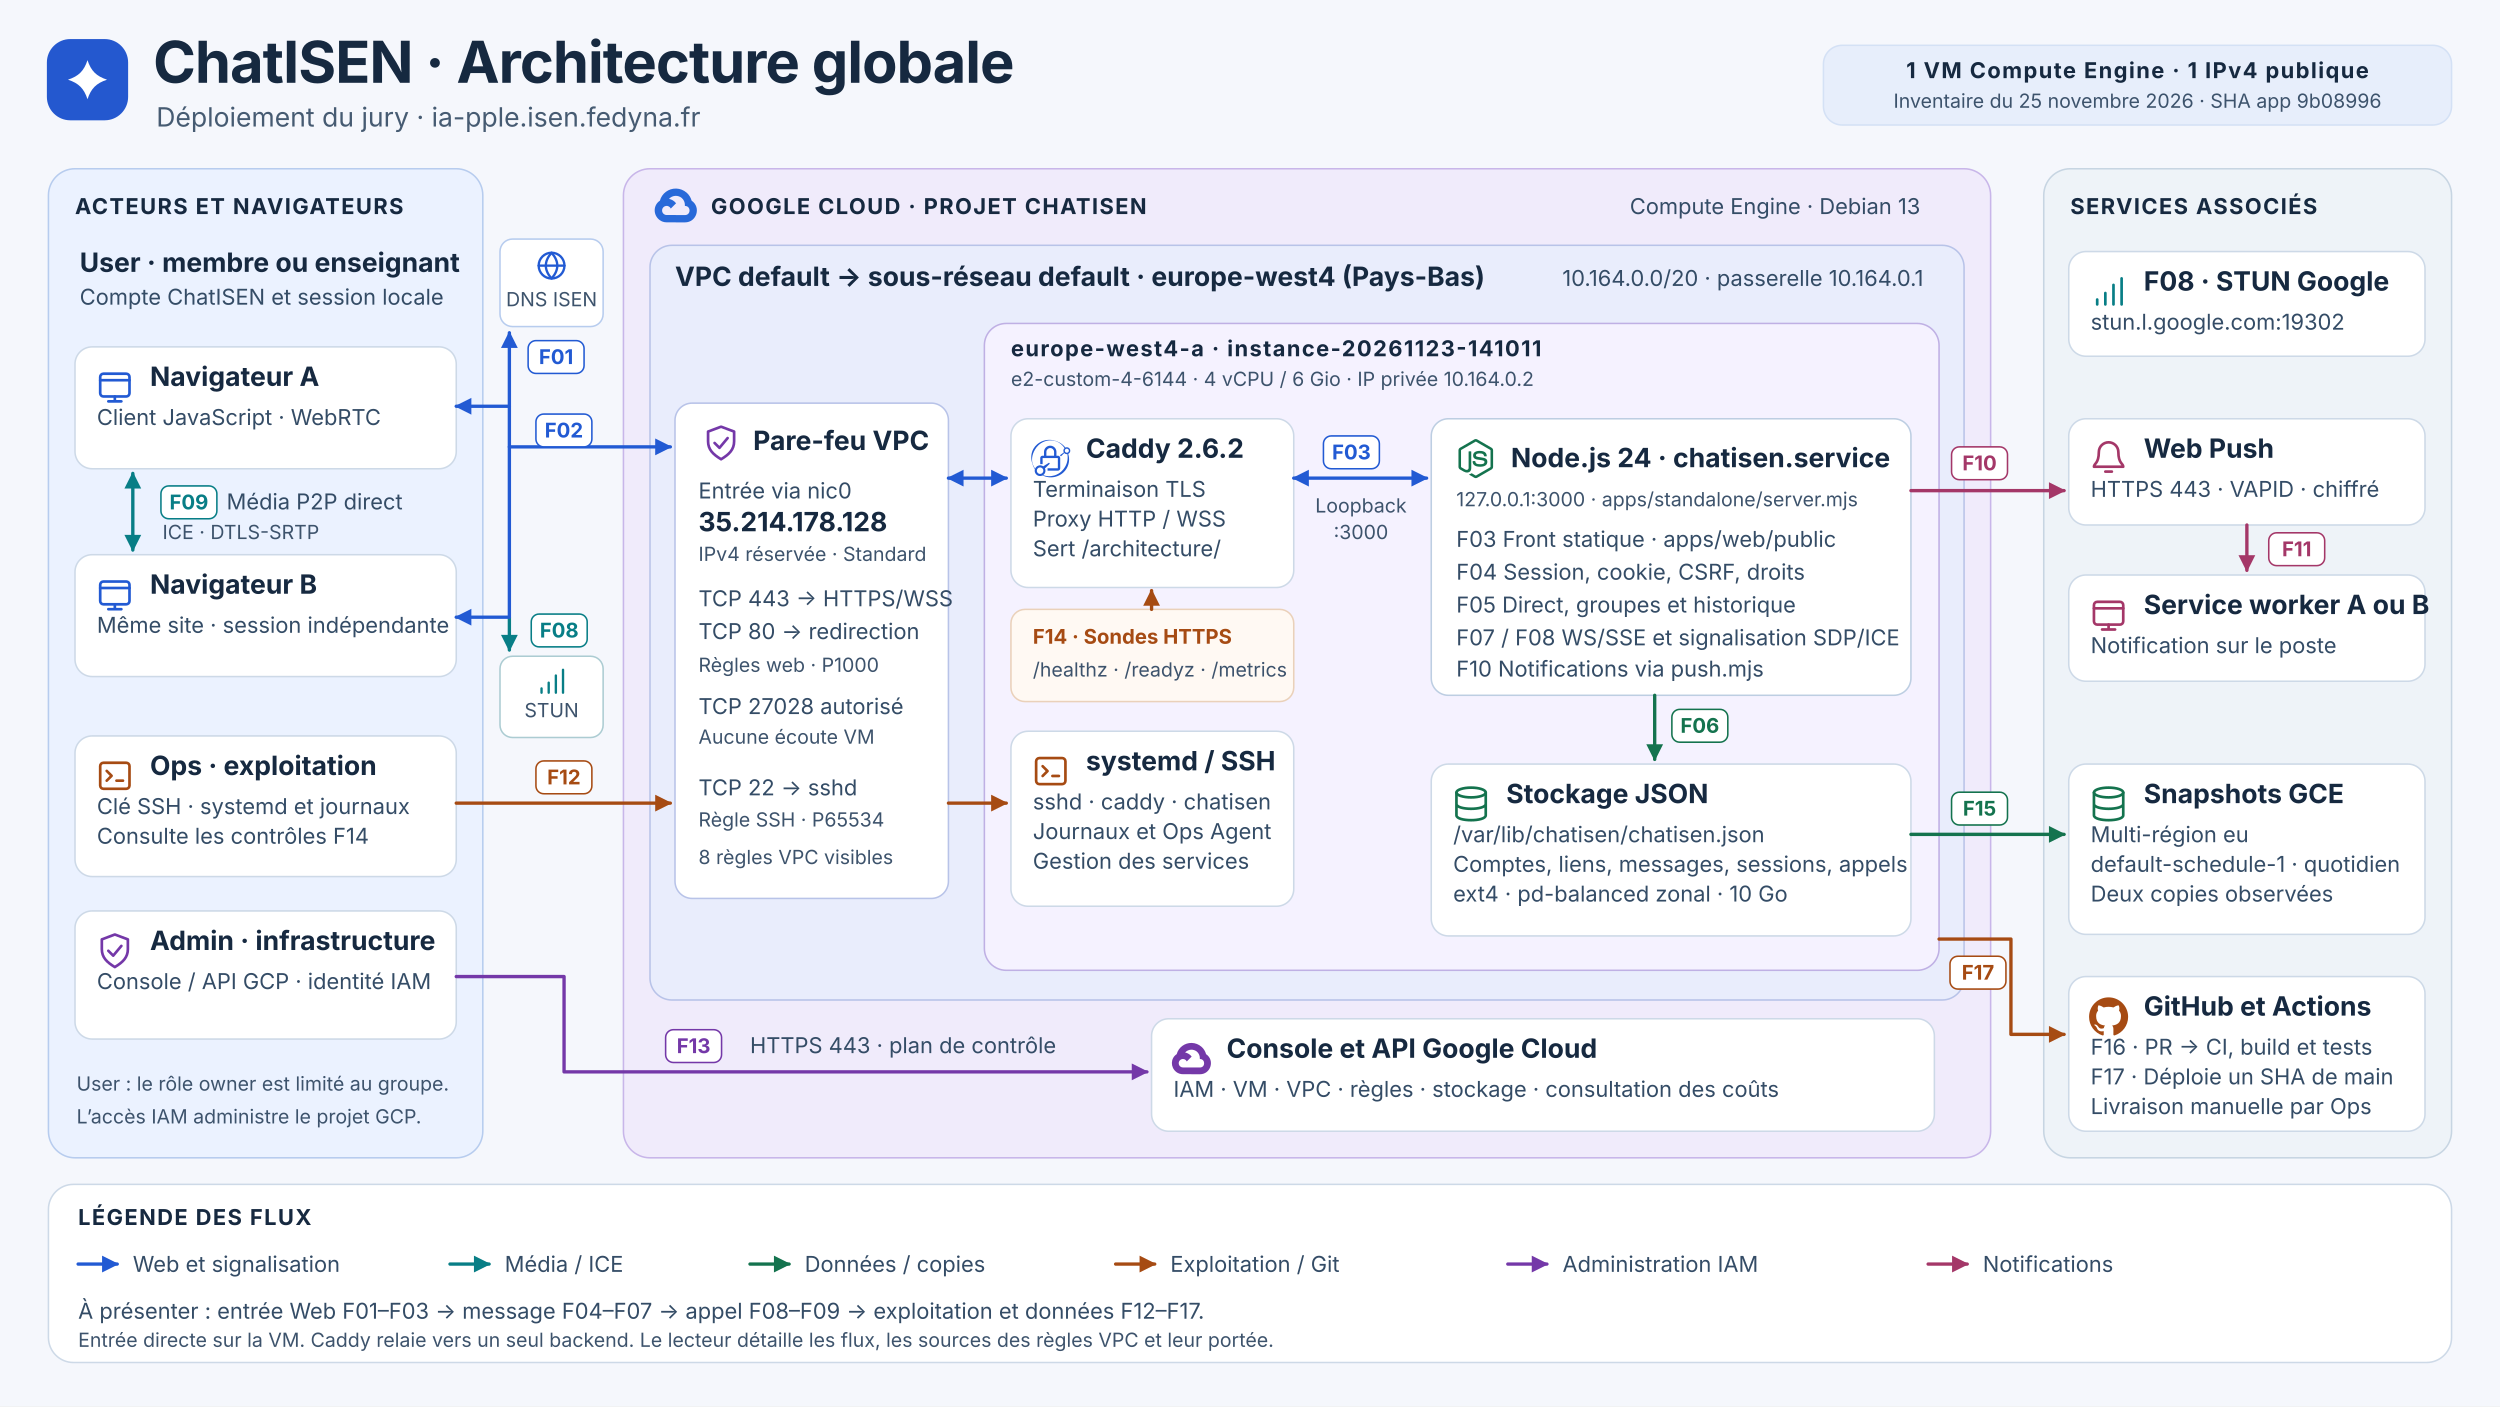
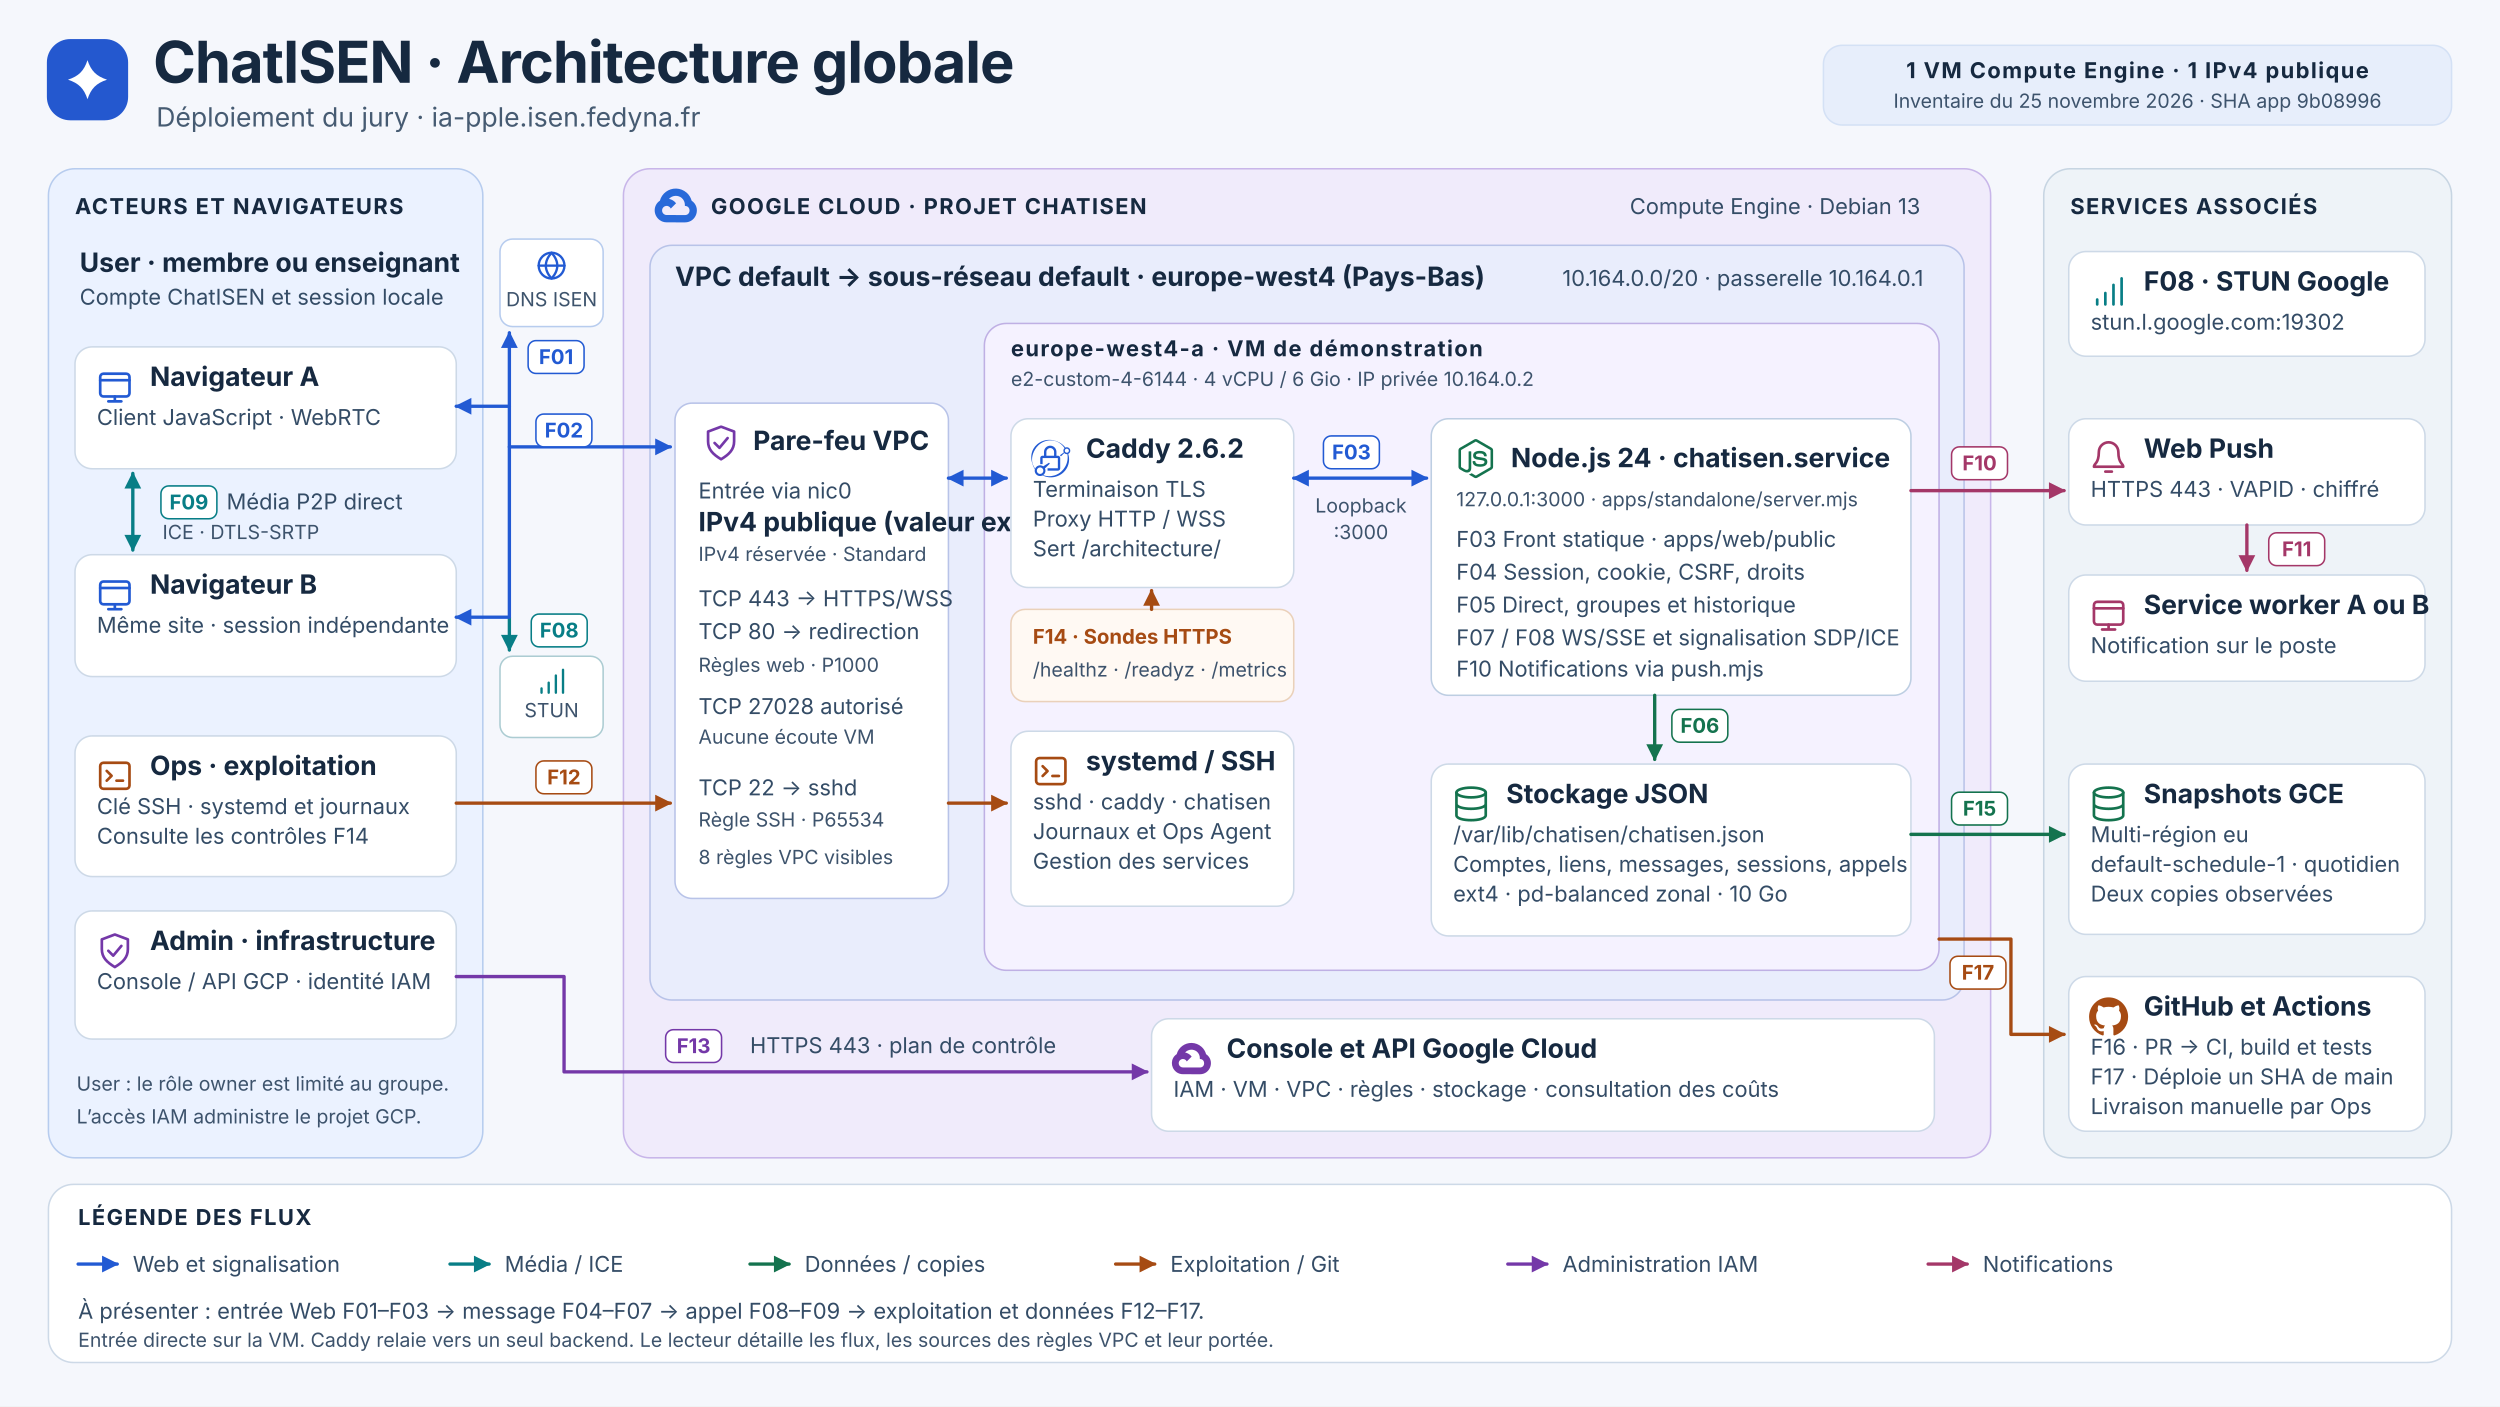
<svg xmlns="http://www.w3.org/2000/svg" width="1600" height="900" viewBox="0 0 1600 900" role="img" aria-labelledby="title description">
  <defs>
    <marker id="web-arrow" viewBox="0 0 10 10" refX="9" refY="5" markerWidth="5" markerHeight="5" orient="auto-start-reverse">
      <path d="M0 0L10 5L0 10Z" fill="#225ad3" />
    </marker>
    <marker id="media-arrow" viewBox="0 0 10 10" refX="9" refY="5" markerWidth="5" markerHeight="5" orient="auto-start-reverse">
      <path d="M0 0L10 5L0 10Z" fill="#087e86" />
    </marker>
    <marker id="data-arrow" viewBox="0 0 10 10" refX="9" refY="5" markerWidth="5" markerHeight="5" orient="auto-start-reverse">
      <path d="M0 0L10 5L0 10Z" fill="#14734e" />
    </marker>
    <marker id="ops-arrow" viewBox="0 0 10 10" refX="9" refY="5" markerWidth="5" markerHeight="5" orient="auto-start-reverse">
      <path d="M0 0L10 5L0 10Z" fill="#a64b13" />
    </marker>
    <marker id="admin-arrow" viewBox="0 0 10 10" refX="9" refY="5" markerWidth="5" markerHeight="5" orient="auto-start-reverse">
      <path d="M0 0L10 5L0 10Z" fill="#7438a8" />
    </marker>
    <marker id="push-arrow" viewBox="0 0 10 10" refX="9" refY="5" markerWidth="5" markerHeight="5" orient="auto-start-reverse">
      <path d="M0 0L10 5L0 10Z" fill="#a43768" />
    </marker>
  </defs>
  <style>
text { font-family: Inter, "DejaVu Sans", Arial, sans-serif; fill:#162940; font-size:15px; }
.title { font-size:37px; font-weight:750; letter-spacing:-.6px; }
.subtitle { font-size:17px; fill:#465b72; }
.section { font-size:14px; font-weight:750; letter-spacing:.9px; }
.card { font-size:17px; font-weight:750; }
.small { font-size:14px; fill:#344c66; }
.micro { font-size:12.5px; fill:#3d536c; }
.id { font-size:13px; font-weight:750; }
.web{fill:#225ad3}.media{fill:#087e86}.data{fill:#14734e}.ops{fill:#a64b13}.admin{fill:#7438a8}.push{fill:#a43768}
</style>
  <rect x="0" y="0" width="1600" height="900" rx="0" fill="#f5f7fc" stroke="none" />
  <rect x="30" y="25" width="52" height="52" rx="15" fill="#2458cf" stroke="none" />
  <g aria-hidden="true" transform="translate(41 36) scale(1.25)">
    <path d="M12 2c1.8 5.5 4.5 8.2 10 10-5.5 1.8-8.2 4.5-10 10C10.2 16.5 7.5 13.8 2 12c5.5-1.8 8.2-4.5 10-10Z" fill="#ffffff" />
  </g>
  <text x="98" y="53" class="title" text-anchor="start">ChatISEN · Architecture globale</text>
  <text x="100" y="81" class="subtitle" text-anchor="start">Déploiement du jury · ia-pple.isen.fedyna.fr</text>
  <rect x="1167" y="29" width="402" height="51" rx="12" fill="#e7eefb" stroke="#d4e1f5" />
  <text x="1368" y="50" class="section" text-anchor="middle">1 VM Compute Engine · 1 IPv4 publique</text>
  <text x="1368" y="69" class="micro" text-anchor="middle">Inventaire du 25 novembre 2026 · SHA app 9b08996</text>
  <rect x="31" y="108" width="278" height="633" rx="17" fill="#ebf2ff" stroke="#b7ccee" />
  <rect x="399" y="108" width="875" height="633" rx="17" fill="#f0ebfb" stroke="#c8b6e9" />
  <rect x="416" y="157" width="841" height="483" rx="14" fill="#e9edfc" stroke="#b8c3e8" />
  <rect x="630" y="207" width="611" height="414" rx="14" fill="#f5f2ff" stroke="#bfb0e4" />
  <rect x="1308" y="108" width="261" height="633" rx="17" fill="#eef3f8" stroke="#c7d5e2" />
  <text x="48" y="137" class="section" text-anchor="start">ACTEURS ET NAVIGATEURS</text>
  <g aria-hidden="true" transform="translate(419 118) scale(1.125)">
    <path d="M12.19 2.38a9.344 9.344 0 0 0-9.234 6.893c.053-.02-.055.013 0 0-3.875 2.551-3.922 8.11-.247 10.941l.006-.007-.007.03a6.717 6.717 0 0 0 4.077 1.356h5.173l.03.03h5.192c6.687.053 9.376-8.605 3.835-12.35a9.365 9.365 0 0 0-2.821-4.552l-.043.043.006-.05A9.344 9.344 0 0 0 12.19 2.38zm-.358 4.146c1.244-.04 2.518.368 3.486 1.15a5.186 5.186 0 0 1 1.862 4.078v.518c3.53-.07 3.53 5.262 0 5.193h-5.193l-.008.009v-.04H6.785a2.59 2.59 0 0 1-1.067-.23h.001a2.597 2.597 0 1 1 3.437-3.437l3.013-3.012A6.747 6.747 0 0 0 8.11 8.24c.018-.01.04-.026.054-.023a5.186 5.186 0 0 1 3.67-1.69z" fill="#2869d9" />
  </g>
  <text x="455" y="137" class="section" text-anchor="start">GOOGLE CLOUD · PROJET CHATISEN</text>
  <text x="1229" y="137" class="small" text-anchor="end">Compute Engine · Debian 13</text>
  <text x="432" y="183" class="card" text-anchor="start">VPC default → sous-réseau default · europe-west4 (Pays-Bas)</text>
  <text x="1231" y="183" class="small" text-anchor="end">10.164.0.0/20 · passerelle 10.164.0.1</text>
-   <text x="647" y="228" class="section" text-anchor="start">europe-west4-a · instance-20261123-141011</text>
+   <text x="647" y="228" class="section" text-anchor="start">europe-west4-a · VM de démonstration</text>
  <text x="647" y="247" class="micro" text-anchor="start">e2-custom-4-6144 · 4 vCPU / 6 Gio · IP privée 10.164.0.2</text>
  <text x="1325" y="137" class="section" text-anchor="start">SERVICES ASSOCIÉS</text>
  <text x="51" y="174" class="card" text-anchor="start">User · membre ou enseignant</text>
  <text x="51" y="195" class="small" text-anchor="start">Compte ChatISEN et session locale</text>
  <rect x="48" y="222" width="244" height="78" rx="11" fill="#ffffff" stroke="#cdd9e7" />
  <g aria-hidden="true" transform="translate(61 235) scale(1.041667)">
    <g fill="none" stroke="#225ad3" stroke-width="1.65" stroke-linejoin="round" stroke-linecap="round">
      <rect x="3" y="4" width="18" height="14" rx="2" />
      <path d="M3 8h18m-13 13h8m-4-3v3" />
    </g>
  </g>
  <text x="96" y="247" class="card" text-anchor="start">Navigateur A</text>
  <text x="62" y="272" class="small" text-anchor="start">Client JavaScript · WebRTC</text>
  <rect x="48" y="355" width="244" height="78" rx="11" fill="#ffffff" stroke="#cdd9e7" />
  <g aria-hidden="true" transform="translate(61 368) scale(1.041667)">
    <g fill="none" stroke="#225ad3" stroke-width="1.65" stroke-linejoin="round" stroke-linecap="round">
      <rect x="3" y="4" width="18" height="14" rx="2" />
      <path d="M3 8h18m-13 13h8m-4-3v3" />
    </g>
  </g>
  <text x="96" y="380" class="card" text-anchor="start">Navigateur B</text>
  <text x="62" y="405" class="small" text-anchor="start">Même site · session indépendante</text>
  <path d="M85 303V352" fill="none" stroke="#087e86" stroke-width="2.15" stroke-linecap="round" stroke-linejoin="round" marker-end="url(#media-arrow)" marker-start="url(#media-arrow)" />
  <rect x="103" y="311" width="35.8" height="21" rx="5" fill="#ffffff" stroke="#087e86" />
  <text x="120.9" y="326" class="id media" text-anchor="middle">F09</text>
  <text x="145" y="326" class="small" text-anchor="start">Média P2P direct</text>
  <text x="104" y="345" class="micro" text-anchor="start">ICE · DTLS-SRTP</text>
  <rect x="48" y="471" width="244" height="90" rx="11" fill="#ffffff" stroke="#cdd9e7" />
  <g aria-hidden="true" transform="translate(61 484) scale(1.041667)">
    <g fill="none" stroke="#a64b13" stroke-width="1.65" stroke-linejoin="round" stroke-linecap="round">
      <rect x="3" y="4" width="18" height="16" rx="2" />
      <path d="m7 9 3 3-3 3m6 0h4" />
    </g>
  </g>
  <text x="96" y="496" class="card" text-anchor="start">Ops · exploitation</text>
  <text x="62" y="521" class="small" text-anchor="start">Clé SSH · systemd et journaux</text>
  <text x="62" y="540" class="small" text-anchor="start">Consulte les contrôles F14</text>
  <rect x="48" y="583" width="244" height="82" rx="11" fill="#ffffff" stroke="#cdd9e7" />
  <g aria-hidden="true" transform="translate(61 596) scale(1.041667)">
    <g fill="none" stroke="#7438a8" stroke-width="1.65" stroke-linejoin="round" stroke-linecap="round">
      <path d="M12 2 4 5v6c0 5 3 8 8 11 5-3 8-6 8-11V5l-8-3Z" />
      <path d="m8 12 3 3 5-6" />
    </g>
  </g>
  <text x="96" y="608" class="card" text-anchor="start">Admin · infrastructure</text>
  <text x="62" y="633" class="small" text-anchor="start">Console / API GCP · identité IAM</text>
  <text x="49" y="698" class="micro" text-anchor="start">User : le rôle owner est limité au groupe.</text>
  <text x="49" y="719" class="micro" text-anchor="start">L’accès IAM administre le projet GCP.</text>
  <rect x="320" y="153" width="66" height="56" rx="8" fill="#ffffff" stroke="#b7ccee" />
  <g aria-hidden="true" transform="translate(342 159) scale(0.9166667)">
    <g fill="none" stroke="#225ad3" stroke-width="1.65" stroke-linejoin="round" stroke-linecap="round">
      <circle cx="12" cy="12" r="9" />
      <path d="M3 12h18M12 3q8 9 0 18-8-9 0-18Z" />
    </g>
  </g>
  <text x="353" y="196" class="micro" text-anchor="middle">DNS ISEN</text>
  <path d="M326 260V213" fill="none" stroke="#225ad3" stroke-width="2.15" stroke-linecap="round" stroke-linejoin="round" marker-end="url(#web-arrow)" />
  <rect x="338" y="218" width="35.8" height="21" rx="5" fill="#ffffff" stroke="#225ad3" />
  <text x="355.9" y="233" class="id web" text-anchor="middle">F01</text>
  <rect x="320" y="420" width="66" height="52" rx="8" fill="#ffffff" stroke="#acccd2" />
  <g aria-hidden="true" transform="translate(342 425) scale(0.9166667)">
    <g fill="none" stroke="#087e86" stroke-width="1.65" stroke-linejoin="round" stroke-linecap="round">
      <path d="M5 17v3m5-7v7m5-12v12m5-16v16" />
    </g>
  </g>
  <text x="353" y="459" class="micro" text-anchor="middle">STUN</text>
  <path d="M326 395V416" fill="none" stroke="#087e86" stroke-width="2.15" stroke-linecap="round" stroke-linejoin="round" marker-end="url(#media-arrow)" />
  <rect x="340" y="393" width="35.8" height="21" rx="5" fill="#ffffff" stroke="#087e86" />
  <text x="357.9" y="408" class="id media" text-anchor="middle">F08</text>
  <path d="M292 260H326V286H429" fill="none" stroke="#225ad3" stroke-width="2.15" stroke-linecap="round" stroke-linejoin="round" marker-end="url(#web-arrow)" marker-start="url(#web-arrow)" />
  <path d="M326 286V395H292" fill="none" stroke="#225ad3" stroke-width="2.15" stroke-linecap="round" stroke-linejoin="round" marker-end="url(#web-arrow)" />
  <rect x="343" y="265" width="35.8" height="21" rx="5" fill="#ffffff" stroke="#225ad3" />
  <text x="360.9" y="280" class="id web" text-anchor="middle">F02</text>
  <rect x="432" y="258" width="175" height="317" rx="11" fill="#ffffff" stroke="#b8c3e8" />
  <g aria-hidden="true" transform="translate(449 271) scale(1.041667)">
    <g fill="none" stroke="#7438a8" stroke-width="1.65" stroke-linejoin="round" stroke-linecap="round">
      <path d="M12 2 4 5v6c0 5 3 8 8 11 5-3 8-6 8-11V5l-8-3Z" />
      <path d="m8 12 3 3 5-6" />
    </g>
  </g>
  <text x="482" y="288" class="card" text-anchor="start">Pare-feu VPC</text>
  <text x="447" y="319" class="small" text-anchor="start">Entrée via nic0</text>
-   <text x="447" y="340" class="card" text-anchor="start">35.214.178.128</text>
+   <text x="447" y="340" class="card" text-anchor="start">IPv4 publique (valeur expurgée)</text>
  <text x="447" y="359" class="micro" text-anchor="start">IPv4 réservée · Standard</text>
  <text x="447" y="388" class="small" text-anchor="start">TCP 443 → HTTPS/WSS</text>
  <text x="447" y="409" class="small" text-anchor="start">TCP 80 → redirection</text>
  <text x="447" y="430" class="micro" text-anchor="start">Règles web · P1000</text>
  <text x="447" y="457" class="small" text-anchor="start">TCP 27028 autorisé</text>
  <text x="447" y="476" class="micro" text-anchor="start">Aucune écoute VM</text>
  <text x="447" y="509" class="small" text-anchor="start">TCP 22 → sshd</text>
  <text x="447" y="529" class="micro" text-anchor="start">Règle SSH · P65534</text>
  <text x="447" y="553" class="micro" text-anchor="start">8 règles VPC visibles</text>
  <rect x="647" y="268" width="181" height="108" rx="11" fill="#ffffff" stroke="#cdd9e7" />
  <g aria-hidden="true" transform="translate(660 281) scale(1.041667)">
    <path d="M11.094.47c-.842 0-1.696.092-2.552.288a11.37 11.37 0 0 0-4.87 2.423 10.632 10.632 0 0 0-2.36 2.826A10.132 10.132 0 0 0 .305 8.582c-.398 1.62-.4 3.336-.043 5.048.085.405.183.809.31 1.212a11.85 11.85 0 0 0 1.662 3.729 3.273 3.273 0 0 0-.086.427 3.323 3.323 0 0 0 2.848 3.71 3.279 3.279 0 0 0 1.947-.346c1.045.51 2.17.864 3.339 1.04a11.66 11.66 0 0 0 4.285-.155 11.566 11.566 0 0 0 4.936-2.485 10.643 10.643 0 0 0 2.352-2.894 11.164 11.164 0 0 0 1.356-4.424 11.214 11.214 0 0 0-.498-4.335c.175-.077.338-.175.486-.293a.444.444 89.992 0 0 .001 0c.402-.322.693-.794.777-1.342a2.146 2.146 0 0 0-1.79-2.434 2.115 2.115 0 0 0-1.205.171c-.038-.043-.078-.086-.113-.13a11.693 11.693 0 0 0-3.476-2.93 13.348 13.348 0 0 0-1.76-.81 13.55 13.55 0 0 0-2.06-.613A12.121 12.121 0 0 0 11.093.47Zm.714.328c.345-.004.688.01 1.028.042a9.892 9.892 0 0 1 2.743.639c.984.39 1.89.958 2.707 1.632.803.662 1.502 1.45 2.091 2.328.026.039.048.08.07.12a2.12 2.12 0 0 0-.435 2.646c-.158.114-.97.692-1.634 1.183-.414.308-.733.557-.733.557l.581.68s.296-.276.665-.638c.572-.562 1.229-1.233 1.395-1.403a2.122 2.122 0 0 0 1.907.677 11.229 11.229 0 0 1-.013 4.046 11.41 11.41 0 0 1-1.475 3.897 12.343 12.343 0 0 1-2.079 2.587c-1.19 1.125-2.633 2.022-4.306 2.531a10.826 10.826 0 0 1-3.973.484 11.04 11.04 0 0 1-3.057-.652 3.304 3.304 0 0 0 1.417-2.294 3.275 3.275 0 0 0-.294-1.842c.18-.162.403-.363.656-.6 1.015-.955 2.353-2.303 2.353-2.303l-.47-.599s-1.63.972-2.801 1.728c-.307.198-.573.378-.777.517a3.273 3.273 0 0 0-1.516-.611c-1.507-.198-2.927.672-3.487 2.017a10.323 10.323 0 0 1-.695-1.078A10.92 10.92 0 0 1 .728 14.8a10.35 10.35 0 0 1-.2-1.212c-.164-1.653.103-3.258.629-4.754a12.95 12.95 0 0 1 1.087-2.288c.57-.968 1.248-1.872 2.069-2.656A11.013 11.013 0 0 1 11.808.797Zm-.147 3.257a3.838 3.838 0 0 0-3.82 3.82v2.36h-.94c-.751 0-1.377.625-1.377 1.377v3.8h1.46v-3.718h9.354v6.264H10.02v1.46h6.4c.751 0 1.377-.625 1.377-1.377v-6.43c0-.751-.626-1.377-1.377-1.377h-.94v-2.36a3.838 3.838 0 0 0-3.82-3.819zm0 1.46a2.371 2.371 0 0 1 2.36 2.36v2.36H9.3v-2.36a2.372 2.372 0 0 1 2.36-2.36zm10.141.392a1.253 1.253 0 0 1 1.296 1.434c-.049.319-.217.59-.453.78-.266.213-.61.318-.968.264a1.253 1.253 0 0 1-1.045-1.42 1.255 1.255 0 0 1 1.17-1.058zM5.384 17.425a2.02 2.02 0 0 1 1.917 1.298c.116.3.159.628.114.967a2.015 2.015 0 0 1-2.249 1.728 2.016 2.016 0 0 1-1.727-2.25 2.017 2.017 0 0 1 1.945-1.743z" fill="#225ad3" />
  </g>
  <text x="695" y="293" class="card" text-anchor="start">Caddy 2.6.2</text>
  <text x="661" y="318" class="small" text-anchor="start">Terminaison TLS</text>
  <text x="661" y="337" class="small" text-anchor="start">Proxy HTTP / WSS</text>
  <text x="661" y="356" class="small" text-anchor="start">Sert /architecture/</text>
  <path d="M607 306H644" fill="none" stroke="#225ad3" stroke-width="2.15" stroke-linecap="round" stroke-linejoin="round" marker-end="url(#web-arrow)" marker-start="url(#web-arrow)" />
  <path d="M828 306H913" fill="none" stroke="#225ad3" stroke-width="2.15" stroke-linecap="round" stroke-linejoin="round" marker-end="url(#web-arrow)" marker-start="url(#web-arrow)" />
  <rect x="847" y="279" width="35.8" height="21" rx="5" fill="#ffffff" stroke="#225ad3" />
  <text x="864.9" y="294" class="id web" text-anchor="middle">F03</text>
  <text x="871" y="328" class="micro" text-anchor="middle">Loopback</text>
  <text x="871" y="345" class="micro" text-anchor="middle">:3000</text>
  <rect x="916" y="268" width="307" height="177" rx="11" fill="#ffffff" stroke="#bdcee2" />
  <g aria-hidden="true" transform="translate(932 281) scale(1.041667)">
    <path d="M11.998,24c-0.321,0-0.641-0.084-0.922-0.247l-2.936-1.737c-0.438-0.245-0.224-0.332-0.08-0.383 c0.585-0.203,0.703-0.25,1.328-0.604c0.065-0.037,0.151-0.023,0.218,0.017l2.256,1.339c0.082,0.045,0.197,0.045,0.272,0l8.795-5.076 c0.082-0.047,0.134-0.141,0.134-0.238V6.921c0-0.099-0.053-0.192-0.137-0.242l-8.791-5.072c-0.081-0.047-0.189-0.047-0.271,0 L3.075,6.68C2.99,6.729,2.936,6.825,2.936,6.921v10.15c0,0.097,0.054,0.189,0.139,0.235l2.409,1.392 c1.307,0.654,2.108-0.116,2.108-0.89V7.787c0-0.142,0.114-0.253,0.256-0.253h1.115c0.139,0,0.255,0.112,0.255,0.253v10.021 c0,1.745-0.95,2.745-2.604,2.745c-0.508,0-0.909,0-2.026-0.551L2.28,18.675c-0.57-0.329-0.922-0.945-0.922-1.604V6.921 c0-0.659,0.353-1.275,0.922-1.603l8.795-5.082c0.557-0.315,1.296-0.315,1.848,0l8.794,5.082c0.57,0.329,0.924,0.944,0.924,1.603 v10.15c0,0.659-0.354,1.273-0.924,1.604l-8.794,5.078C12.643,23.916,12.324,24,11.998,24z M19.099,13.993 c0-1.9-1.284-2.406-3.987-2.763c-2.731-0.361-3.009-0.548-3.009-1.187c0-0.528,0.235-1.233,2.258-1.233 c1.807,0,2.473,0.389,2.747,1.607c0.024,0.115,0.129,0.199,0.247,0.199h1.141c0.071,0,0.138-0.031,0.186-0.081 c0.048-0.054,0.074-0.123,0.067-0.196c-0.177-2.098-1.571-3.076-4.388-3.076c-2.508,0-4.004,1.058-4.004,2.833 c0,1.925,1.488,2.457,3.895,2.695c2.88,0.282,3.103,0.703,3.103,1.269c0,0.983-0.789,1.402-2.642,1.402 c-2.327,0-2.839-0.584-3.011-1.742c-0.02-0.124-0.126-0.215-0.253-0.215h-1.137c-0.141,0-0.254,0.112-0.254,0.253 c0,1.482,0.806,3.248,4.655,3.248C17.501,17.007,19.099,15.91,19.099,13.993z" fill="#14734e" />
  </g>
  <text x="967" y="299" class="card" text-anchor="start">Node.js 24 · chatisen.service</text>
  <text x="932" y="324" class="micro" text-anchor="start">127.0.0.1:3000 · apps/standalone/server.mjs</text>
  <text x="932" y="350" class="small" text-anchor="start">F03   Front statique · apps/web/public</text>
  <text x="932" y="371" class="small" text-anchor="start">F04   Session, cookie, CSRF, droits</text>
  <text x="932" y="392" class="small" text-anchor="start">F05   Direct, groupes et historique</text>
  <text x="932" y="413" class="small" text-anchor="start">F07 / F08   WS/SSE et signalisation SDP/ICE</text>
  <text x="932" y="433" class="small" text-anchor="start">F10   Notifications via push.mjs</text>
  <rect x="647" y="390" width="181" height="59" rx="9" fill="#fff9f3" stroke="#ead1ba" />
  <text x="661" y="412" class="id ops" text-anchor="start">F14 · Sondes HTTPS</text>
  <text x="661" y="433" class="micro" text-anchor="start">/healthz · /readyz · /metrics</text>
  <path d="M737 390V378" fill="none" stroke="#a64b13" stroke-width="2.15" stroke-linecap="round" stroke-linejoin="round" marker-end="url(#ops-arrow)" />
  <rect x="647" y="468" width="181" height="112" rx="11" fill="#ffffff" stroke="#cdd9e7" />
  <g aria-hidden="true" transform="translate(660 481) scale(1.041667)">
    <g fill="none" stroke="#a64b13" stroke-width="1.65" stroke-linejoin="round" stroke-linecap="round">
      <rect x="3" y="4" width="18" height="16" rx="2" />
      <path d="m7 9 3 3-3 3m6 0h4" />
    </g>
  </g>
  <text x="695" y="493" class="card" text-anchor="start">systemd / SSH</text>
  <text x="661" y="518" class="small" text-anchor="start">sshd · caddy · chatisen</text>
  <text x="661" y="537" class="small" text-anchor="start">Journaux et Ops Agent</text>
  <text x="661" y="556" class="small" text-anchor="start">Gestion des services</text>
  <path d="M292 514H429" fill="none" stroke="#a64b13" stroke-width="2.15" stroke-linecap="round" stroke-linejoin="round" marker-end="url(#ops-arrow)" />
  <path d="M607 514H644" fill="none" stroke="#a64b13" stroke-width="2.15" stroke-linecap="round" stroke-linejoin="round" marker-end="url(#ops-arrow)" />
  <rect x="343" y="487" width="35.8" height="21" rx="5" fill="#ffffff" stroke="#a64b13" />
  <text x="360.9" y="502" class="id ops" text-anchor="middle">F12</text>
  <rect x="916" y="489" width="307" height="110" rx="11" fill="#ffffff" stroke="#cdd9e7" />
  <g aria-hidden="true" transform="translate(929 502) scale(1.041667)">
    <g fill="none" stroke="#14734e" stroke-width="1.65" stroke-linejoin="round" stroke-linecap="round">
      <ellipse cx="12" cy="5" rx="9" ry="3" />
      <path d="M3 5v14c0 4 18 4 18 0V5M3 12c0 4 18 4 18 0" />
    </g>
  </g>
  <text x="964" y="514" class="card" text-anchor="start">Stockage JSON</text>
  <text x="930" y="539" class="small" text-anchor="start">/var/lib/chatisen/chatisen.json</text>
  <text x="930" y="558" class="small" text-anchor="start">Comptes, liens, messages, sessions, appels</text>
  <text x="930" y="577" class="small" text-anchor="start">ext4 · pd-balanced zonal · 10 Go</text>
  <path d="M1059 445V486" fill="none" stroke="#14734e" stroke-width="2.15" stroke-linecap="round" stroke-linejoin="round" marker-end="url(#data-arrow)" />
  <rect x="1070" y="454" width="35.8" height="21" rx="5" fill="#ffffff" stroke="#14734e" />
  <text x="1087.9" y="469" class="id data" text-anchor="middle">F06</text>
  <rect x="737" y="652" width="501" height="72" rx="11" fill="#ffffff" stroke="#cdd9e7" />
  <g aria-hidden="true" transform="translate(750 665) scale(1.041667)">
    <path d="M12.19 2.38a9.344 9.344 0 0 0-9.234 6.893c.053-.02-.055.013 0 0-3.875 2.551-3.922 8.11-.247 10.941l.006-.007-.007.03a6.717 6.717 0 0 0 4.077 1.356h5.173l.03.03h5.192c6.687.053 9.376-8.605 3.835-12.35a9.365 9.365 0 0 0-2.821-4.552l-.043.043.006-.05A9.344 9.344 0 0 0 12.19 2.38zm-.358 4.146c1.244-.04 2.518.368 3.486 1.15a5.186 5.186 0 0 1 1.862 4.078v.518c3.53-.07 3.53 5.262 0 5.193h-5.193l-.008.009v-.04H6.785a2.59 2.59 0 0 1-1.067-.23h.001a2.597 2.597 0 1 1 3.437-3.437l3.013-3.012A6.747 6.747 0 0 0 8.11 8.24c.018-.01.04-.026.054-.023a5.186 5.186 0 0 1 3.67-1.69z" fill="#7438a8" />
  </g>
  <text x="785" y="677" class="card" text-anchor="start">Console et API Google Cloud</text>
  <text x="751" y="702" class="small" text-anchor="start">IAM · VM · VPC · règles · stockage · consultation des coûts</text>
  <path d="M292 625H361V686H734" fill="none" stroke="#7438a8" stroke-width="2.15" stroke-linecap="round" stroke-linejoin="round" marker-end="url(#admin-arrow)" />
  <rect x="426" y="659" width="35.8" height="21" rx="5" fill="#ffffff" stroke="#7438a8" />
  <text x="443.9" y="674" class="id admin" text-anchor="middle">F13</text>
  <text x="480" y="674" class="small" text-anchor="start">HTTPS 443 · plan de contrôle</text>
  <rect x="1324" y="161" width="228" height="67" rx="11" fill="#ffffff" stroke="#cdd9e7" />
  <g aria-hidden="true" transform="translate(1337 174) scale(1.041667)">
    <g fill="none" stroke="#087e86" stroke-width="1.65" stroke-linejoin="round" stroke-linecap="round">
      <path d="M5 17v3m5-7v7m5-12v12m5-16v16" />
    </g>
  </g>
  <text x="1372" y="186" class="card" text-anchor="start">F08 · STUN Google</text>
  <text x="1338" y="211" class="small" text-anchor="start">stun.l.google.com:19302</text>
  <rect x="1324" y="268" width="228" height="68" rx="11" fill="#ffffff" stroke="#cdd9e7" />
  <g aria-hidden="true" transform="translate(1337 281) scale(1.041667)">
    <g fill="none" stroke="#a43768" stroke-width="1.65" stroke-linejoin="round" stroke-linecap="round">
      <path d="M18 8a6 6 0 0 0-12 0c0 7-3 7-3 9h18c0-2-3-2-3-9m-8 12h4" />
    </g>
  </g>
  <text x="1372" y="293" class="card" text-anchor="start">Web Push</text>
  <text x="1338" y="318" class="small" text-anchor="start">HTTPS 443 · VAPID · chiffré</text>
  <path d="M1223 314H1321" fill="none" stroke="#a43768" stroke-width="2.15" stroke-linecap="round" stroke-linejoin="round" marker-end="url(#push-arrow)" />
  <rect x="1249" y="286" width="35.8" height="21" rx="5" fill="#ffffff" stroke="#a43768" />
  <text x="1266.9" y="301" class="id push" text-anchor="middle">F10</text>
  <rect x="1324" y="368" width="228" height="68" rx="11" fill="#ffffff" stroke="#cdd9e7" />
  <g aria-hidden="true" transform="translate(1337 381) scale(1.041667)">
    <g fill="none" stroke="#a43768" stroke-width="1.65" stroke-linejoin="round" stroke-linecap="round">
      <rect x="3" y="4" width="18" height="14" rx="2" />
      <path d="M3 8h18m-13 13h8m-4-3v3" />
    </g>
  </g>
  <text x="1372" y="393" class="card" text-anchor="start">Service worker A ou B</text>
  <text x="1338" y="418" class="small" text-anchor="start">Notification sur le poste</text>
  <path d="M1438 336V365" fill="none" stroke="#a43768" stroke-width="2.15" stroke-linecap="round" stroke-linejoin="round" marker-end="url(#push-arrow)" />
  <rect x="1452" y="341" width="35.8" height="21" rx="5" fill="#ffffff" stroke="#a43768" />
  <text x="1469.9" y="356" class="id push" text-anchor="middle">F11</text>
  <rect x="1324" y="489" width="228" height="109" rx="11" fill="#ffffff" stroke="#cdd9e7" />
  <g aria-hidden="true" transform="translate(1337 502) scale(1.041667)">
    <g fill="none" stroke="#14734e" stroke-width="1.65" stroke-linejoin="round" stroke-linecap="round">
      <ellipse cx="12" cy="5" rx="9" ry="3" />
      <path d="M3 5v14c0 4 18 4 18 0V5M3 12c0 4 18 4 18 0" />
    </g>
  </g>
  <text x="1372" y="514" class="card" text-anchor="start">Snapshots GCE</text>
  <text x="1338" y="539" class="small" text-anchor="start">Multi-région eu</text>
  <text x="1338" y="558" class="small" text-anchor="start">default-schedule-1 · quotidien</text>
  <text x="1338" y="577" class="small" text-anchor="start">Deux copies observées</text>
  <path d="M1223 534H1321" fill="none" stroke="#14734e" stroke-width="2.15" stroke-linecap="round" stroke-linejoin="round" marker-end="url(#data-arrow)" />
  <rect x="1249" y="507" width="35.8" height="21" rx="5" fill="#ffffff" stroke="#14734e" />
  <text x="1266.9" y="522" class="id data" text-anchor="middle">F15</text>
  <rect x="1324" y="625" width="228" height="99" rx="11" fill="#ffffff" stroke="#cdd9e7" />
  <g aria-hidden="true" transform="translate(1337 638) scale(1.041667)">
    <path d="M12 .297c-6.63 0-12 5.373-12 12 0 5.303 3.438 9.8 8.205 11.385.6.113.82-.258.82-.577 0-.285-.01-1.04-.015-2.04-3.338.724-4.042-1.61-4.042-1.61C4.422 18.07 3.633 17.7 3.633 17.7c-1.087-.744.084-.729.084-.729 1.205.084 1.838 1.236 1.838 1.236 1.07 1.835 2.809 1.305 3.495.998.108-.776.417-1.305.76-1.605-2.665-.3-5.466-1.332-5.466-5.93 0-1.31.465-2.38 1.235-3.22-.135-.303-.54-1.523.105-3.176 0 0 1.005-.322 3.3 1.23.96-.267 1.98-.399 3-.405 1.02.006 2.04.138 3 .405 2.28-1.552 3.285-1.23 3.285-1.23.645 1.653.24 2.873.12 3.176.765.84 1.23 1.91 1.23 3.22 0 4.61-2.805 5.625-5.475 5.92.42.36.81 1.096.81 2.22 0 1.606-.015 2.896-.015 3.286 0 .315.21.69.825.57C20.565 22.092 24 17.592 24 12.297c0-6.627-5.373-12-12-12" fill="#a64b13" />
  </g>
  <text x="1372" y="650" class="card" text-anchor="start">GitHub et Actions</text>
  <text x="1338" y="675" class="small" text-anchor="start">F16 · PR → CI, build et tests</text>
  <text x="1338" y="694" class="small" text-anchor="start">F17 · Déploie un SHA de main</text>
  <text x="1338" y="713" class="small" text-anchor="start">Livraison manuelle par Ops</text>
  <path d="M1241 601H1287V662H1321" fill="none" stroke="#a64b13" stroke-width="2.15" stroke-linecap="round" stroke-linejoin="round" marker-end="url(#ops-arrow)" />
  <rect x="1248" y="612" width="35.8" height="21" rx="5" fill="#ffffff" stroke="#a64b13" />
  <text x="1265.9" y="627" class="id ops" text-anchor="middle">F17</text>
  <rect x="31" y="758" width="1538" height="114" rx="16" fill="#ffffff" stroke="#cdd9e7" />
  <text x="50" y="784" class="section" text-anchor="start">LÉGENDE DES FLUX</text>
  <path d="M50 809h25" fill="none" stroke="#225ad3" stroke-width="2.15" stroke-linecap="round" stroke-linejoin="round" marker-end="url(#web-arrow)" />
  <text x="85" y="814" class="small" text-anchor="start">Web et signalisation</text>
  <path d="M288 809h25" fill="none" stroke="#087e86" stroke-width="2.15" stroke-linecap="round" stroke-linejoin="round" marker-end="url(#media-arrow)" />
  <text x="323" y="814" class="small" text-anchor="start">Média / ICE</text>
  <path d="M480 809h25" fill="none" stroke="#14734e" stroke-width="2.15" stroke-linecap="round" stroke-linejoin="round" marker-end="url(#data-arrow)" />
  <text x="515" y="814" class="small" text-anchor="start">Données / copies</text>
  <path d="M714 809h25" fill="none" stroke="#a64b13" stroke-width="2.15" stroke-linecap="round" stroke-linejoin="round" marker-end="url(#ops-arrow)" />
  <text x="749" y="814" class="small" text-anchor="start">Exploitation / Git</text>
  <path d="M965 809h25" fill="none" stroke="#7438a8" stroke-width="2.15" stroke-linecap="round" stroke-linejoin="round" marker-end="url(#admin-arrow)" />
  <text x="1000" y="814" class="small" text-anchor="start">Administration IAM</text>
  <path d="M1234 809h25" fill="none" stroke="#a43768" stroke-width="2.15" stroke-linecap="round" stroke-linejoin="round" marker-end="url(#push-arrow)" />
  <text x="1269" y="814" class="small" text-anchor="start">Notifications</text>
  <text x="50" y="844" class="small" text-anchor="start">À présenter : entrée Web F01–F03  →  message F04–F07  →  appel F08–F09  →  exploitation et données F12–F17.</text>
  <text x="50" y="862" class="micro" text-anchor="start">Entrée directe sur la VM. Caddy relaie vers un seul backend. Le lecteur détaille les flux, les sources des règles VPC et leur portée.</text>
</svg>
